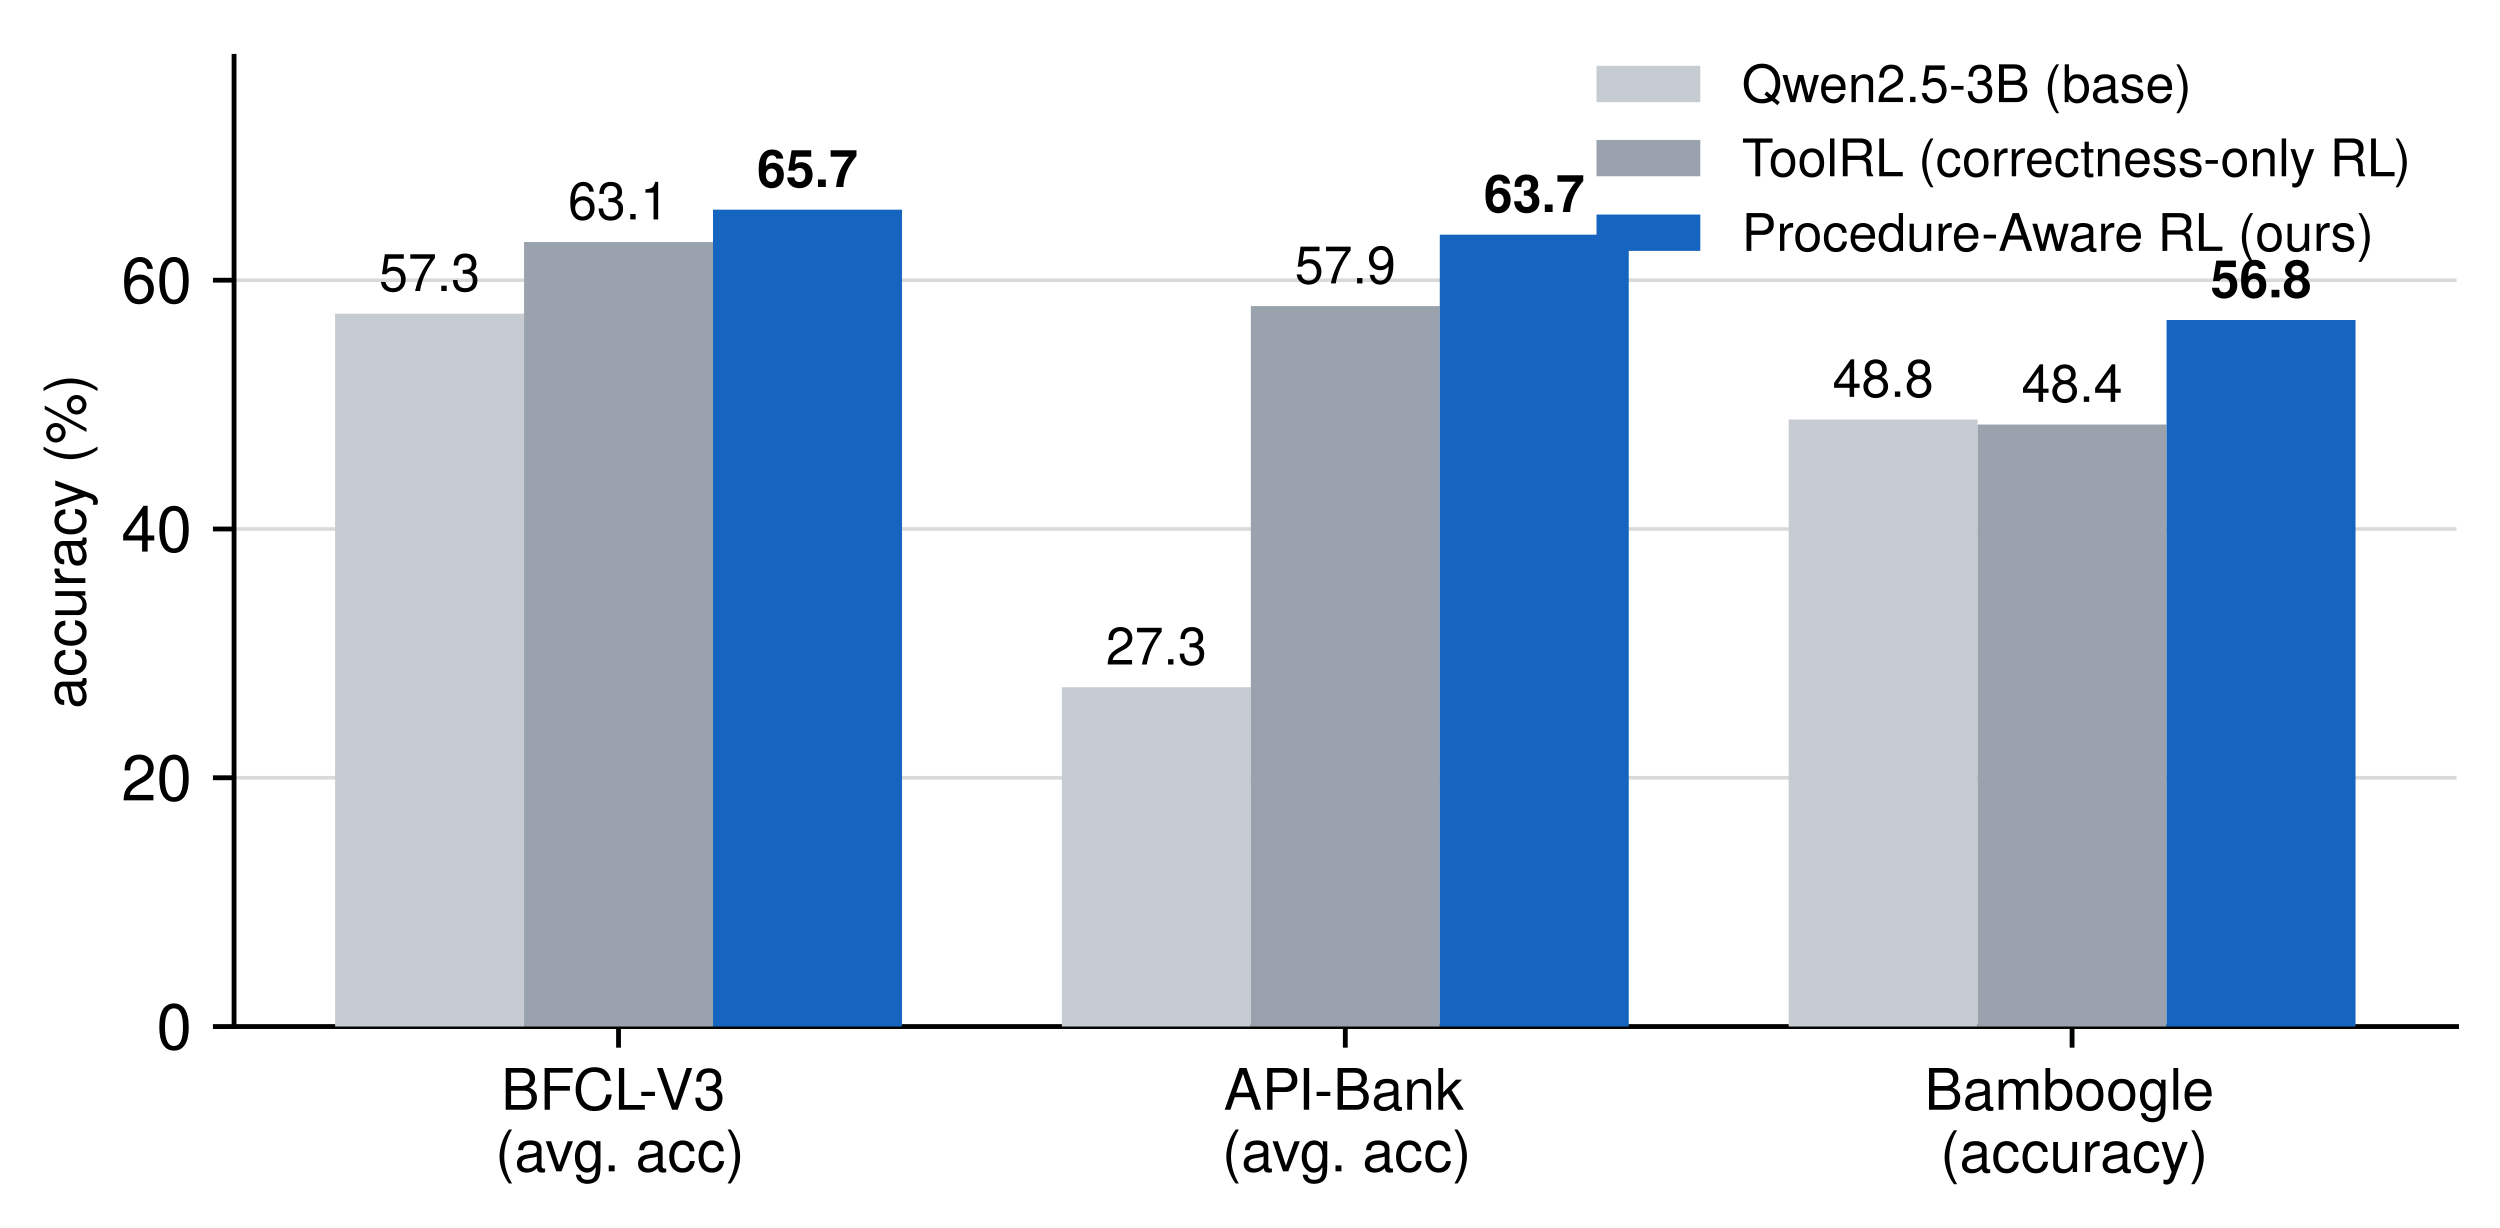
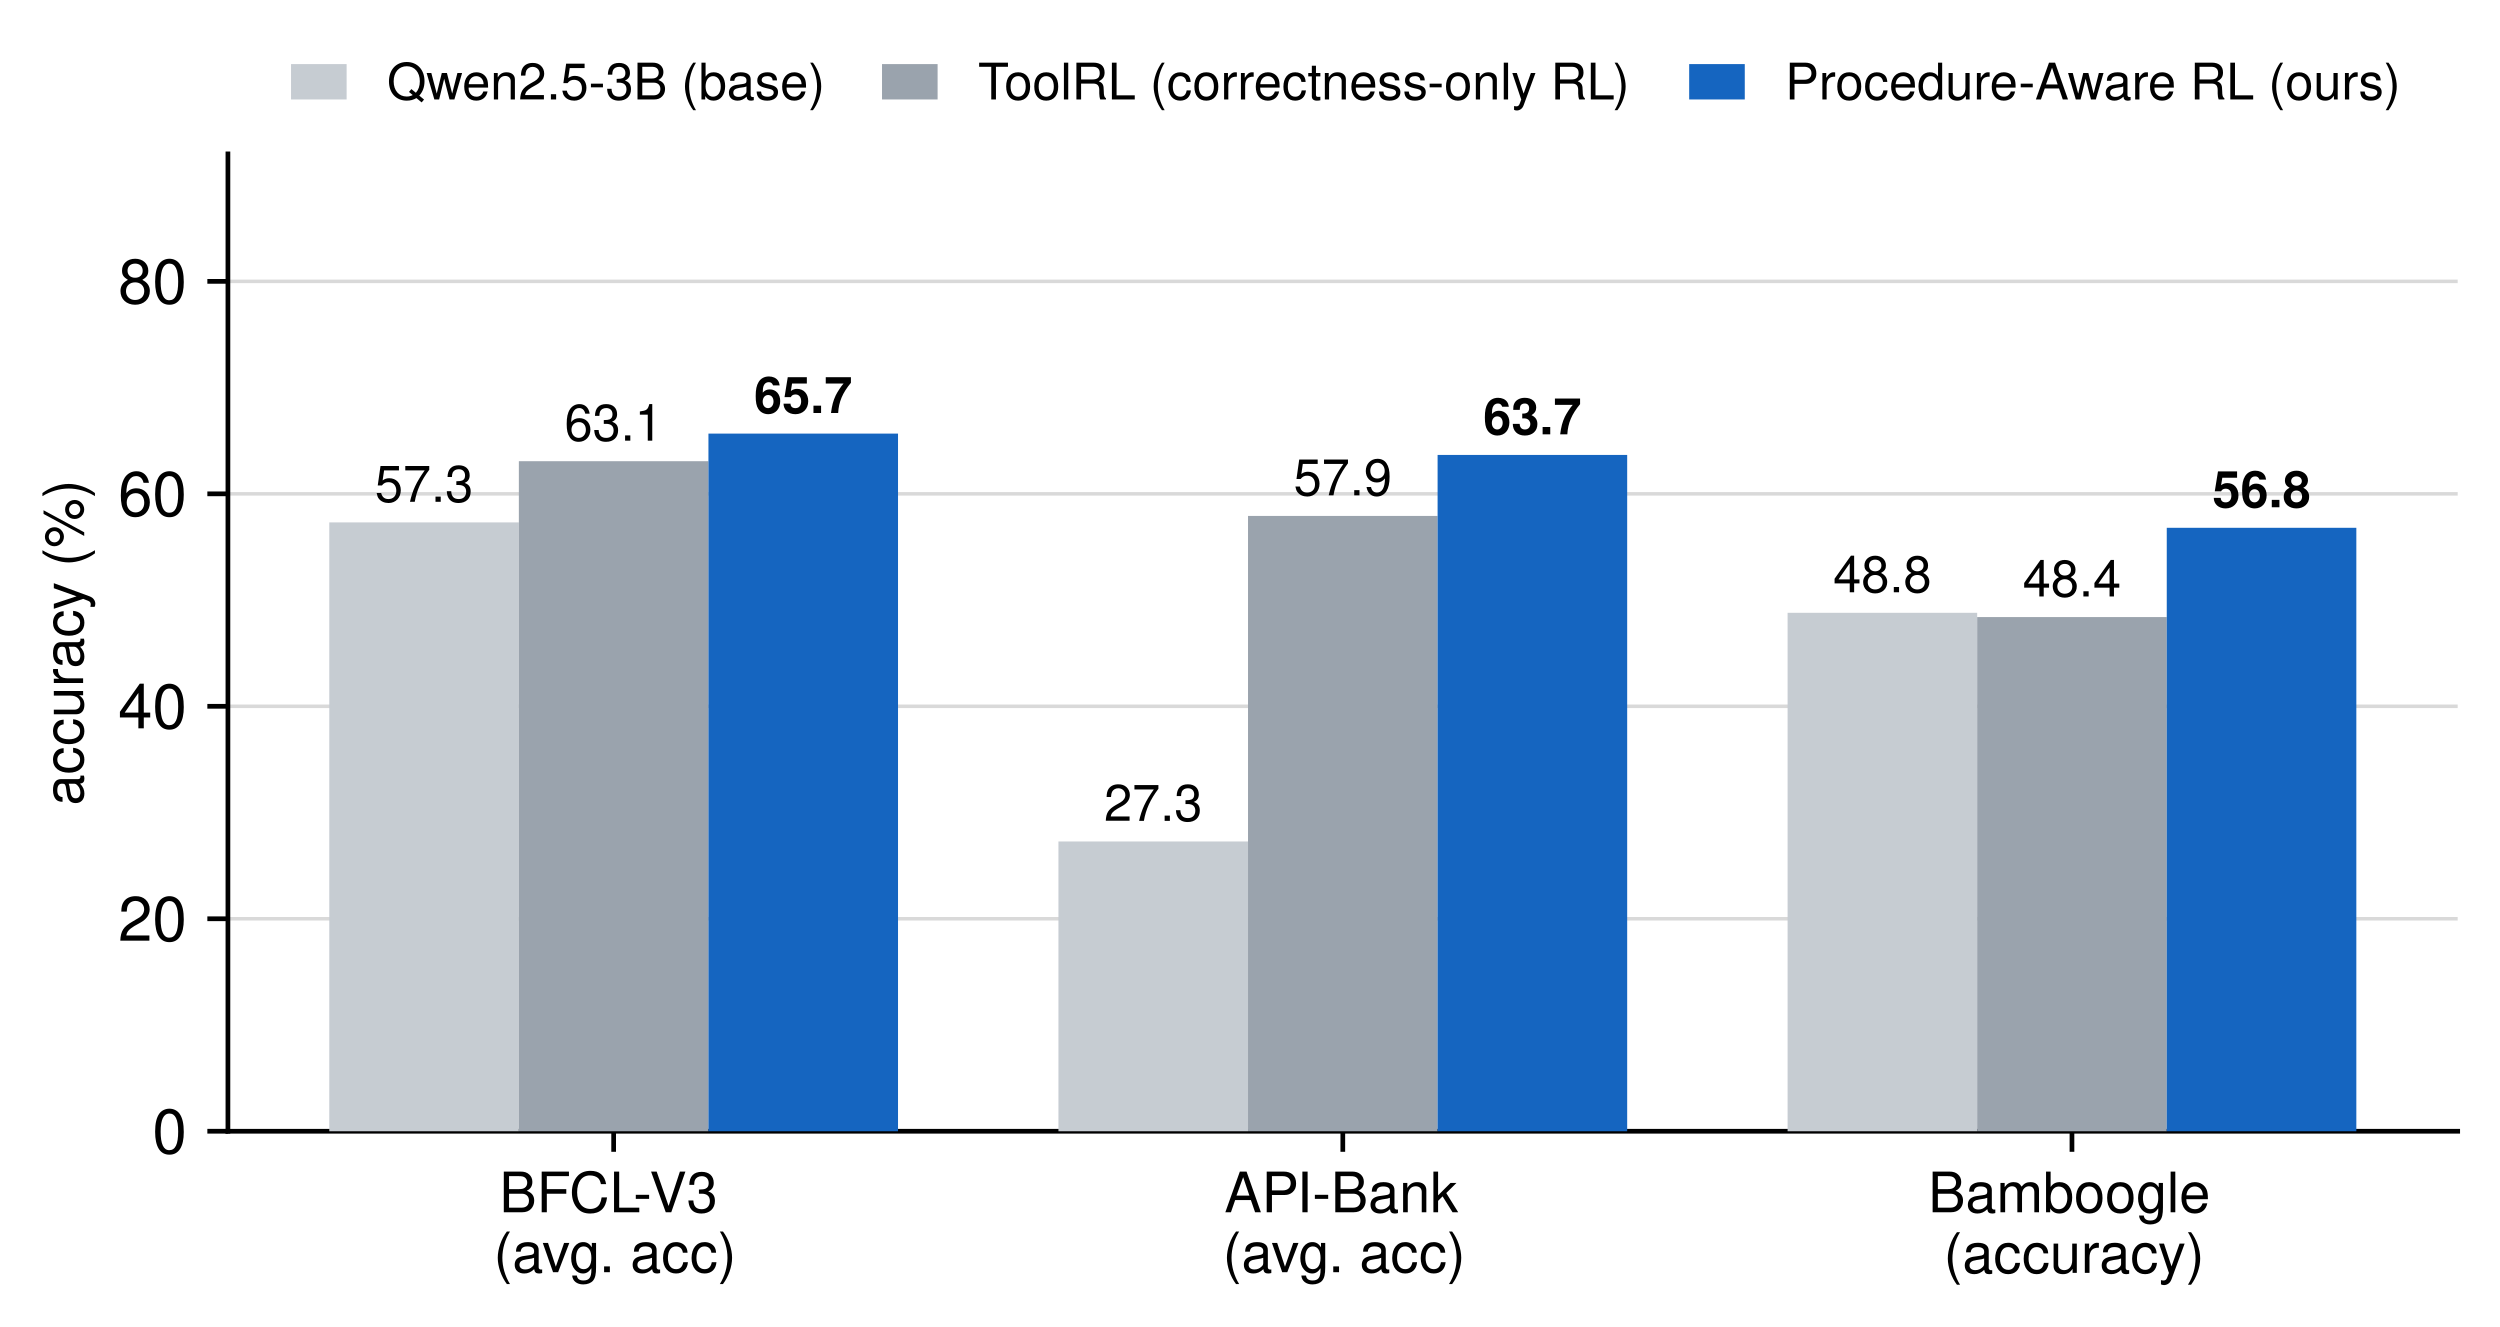
- <svg xmlns="http://www.w3.org/2000/svg" xmlns:xlink="http://www.w3.org/1999/xlink" width="414.265pt" height="203.376pt" viewBox="0 0 414.265 203.376" version="1.1">
+ <svg xmlns="http://www.w3.org/2000/svg" xmlns:xlink="http://www.w3.org/1999/xlink" width="425.425pt" height="225.774pt" viewBox="0 0 425.425 225.774" version="1.1">
  <defs>
    <style type="text/css">*{stroke-linejoin: round; stroke-linecap: butt}</style>
  </defs>
  <g id="figure_1">
    <g id="patch_1">
-       <path d="M 0 203.376  L 414.265 203.376  L 414.265 0  L 0 0  L 0 203.376  z " style="fill: none" />
+       <path d="M 0 225.774  L 425.425 225.774  L 425.425 0  L 0 0  L 0 225.774  z " style="fill: none" />
    </g>
    <g id="axes_1">
      <g id="patch_2">
-         <path d="M 38.785 170.107  L 407.065 170.107  L 407.065 9.331  L 38.785 9.331  L 38.785 170.107  z " style="fill: none" />
+         <path d="M 38.785 192.505  L 418.225 192.505  L 418.225 26.185  L 38.785 26.185  L 38.785 192.505  z " style="fill: none" />
      </g>
      <g id="matplotlib.axis_1">
        <g id="xtick_1">
          <g id="line2d_1">
            <defs>
-               <path id="mf7740534c7" d="M 0 0  L 0 3.5  " style="stroke: currentColor; stroke-width: 0.8" />
+               <path id="md5031206e9" d="M 0 0  L 0 3.5  " style="stroke: currentColor; stroke-width: 0.8" />
            </defs>
            <g>
-               <use xlink:href="#mf7740534c7" x="102.494" y="170.107" style="stroke: currentColor; stroke-width: 0.8" />
+               <use xlink:href="#md5031206e9" x="104.424" y="192.505" style="stroke: currentColor; stroke-width: 0.8" />
            </g>
          </g>
          <g id="text_1">
-             <text style="font-size: 9.5px; font-family: 'Helvetica Neue', 'Helvetica', 'Arial', 'DejaVu Sans', sans-serif" transform="translate(83.05213 183.8906)">BFCL-V3</text>
-             <text style="font-size: 9.5px; font-family: 'Helvetica Neue', 'Helvetica', 'Arial', 'DejaVu Sans', sans-serif" transform="translate(82.08655 194.0951)">(avg. acc)</text>
+             <text style="font-size: 9.5px; font-family: 'Helvetica Neue', 'Helvetica', 'Arial', 'DejaVu Sans', sans-serif" transform="translate(84.98269 206.2884)">BFCL-V3</text>
+             <text style="font-size: 9.5px; font-family: 'Helvetica Neue', 'Helvetica', 'Arial', 'DejaVu Sans', sans-serif" transform="translate(84.0171 216.4929)">(avg. acc)</text>
          </g>
        </g>
        <g id="xtick_2">
          <g id="line2d_2">
            <g>
-               <use xlink:href="#mf7740534c7" x="222.925" y="170.107" style="stroke: currentColor; stroke-width: 0.8" />
+               <use xlink:href="#md5031206e9" x="228.505" y="192.505" style="stroke: currentColor; stroke-width: 0.8" />
            </g>
          </g>
          <g id="text_2">
-             <text style="font-size: 9.5px; font-family: 'Helvetica Neue', 'Helvetica', 'Arial', 'DejaVu Sans', sans-serif" transform="translate(202.7802 183.8906)">API-Bank</text>
-             <text style="font-size: 9.5px; font-family: 'Helvetica Neue', 'Helvetica', 'Arial', 'DejaVu Sans', sans-serif" transform="translate(202.5182 194.0951)">(avg. acc)</text>
+             <text style="font-size: 9.5px; font-family: 'Helvetica Neue', 'Helvetica', 'Arial', 'DejaVu Sans', sans-serif" transform="translate(208.3602 206.2884)">API-Bank</text>
+             <text style="font-size: 9.5px; font-family: 'Helvetica Neue', 'Helvetica', 'Arial', 'DejaVu Sans', sans-serif" transform="translate(208.0982 216.4929)">(avg. acc)</text>
          </g>
        </g>
        <g id="xtick_3">
          <g id="line2d_3">
            <g>
-               <use xlink:href="#mf7740534c7" x="343.357" y="170.107" style="stroke: currentColor; stroke-width: 0.8" />
+               <use xlink:href="#md5031206e9" x="352.586" y="192.505" style="stroke: currentColor; stroke-width: 0.8" />
            </g>
          </g>
          <g id="text_3">
-             <text style="font-size: 9.5px; font-family: 'Helvetica Neue', 'Helvetica', 'Arial', 'DejaVu Sans', sans-serif" transform="translate(318.8983 183.8906)">Bamboogle</text>
-             <text style="font-size: 9.5px; font-family: 'Helvetica Neue', 'Helvetica', 'Arial', 'DejaVu Sans', sans-serif" transform="translate(321.5442 194.2094)">(accuracy)</text>
+             <text style="font-size: 9.5px; font-family: 'Helvetica Neue', 'Helvetica', 'Arial', 'DejaVu Sans', sans-serif" transform="translate(328.1277 206.2884)">Bamboogle</text>
+             <text style="font-size: 9.5px; font-family: 'Helvetica Neue', 'Helvetica', 'Arial', 'DejaVu Sans', sans-serif" transform="translate(330.7736 216.6072)">(accuracy)</text>
          </g>
        </g>
      </g>
      <g id="matplotlib.axis_2">
        <g id="ytick_1">
          <g id="line2d_4">
-             <path d="M 38.785 170.107  L 407.065 170.107  " clip-path="url(#pf4907568db)" style="fill: none; stroke: #d9d9d9; stroke-width: 0.6; stroke-linecap: square" />
+             <path d="M 38.785 192.505  L 418.225 192.505  " clip-path="url(#pa000833240)" style="fill: none; stroke: #d9d9d9; stroke-width: 0.6; stroke-linecap: square" />
          </g>
          <g id="line2d_5">
            <defs>
-               <path id="m29ab4c1975" d="M 0 0  L -3.5 0  " style="stroke: currentColor; stroke-width: 0.8" />
+               <path id="m5b91fb3139" d="M 0 0  L -3.5 0  " style="stroke: currentColor; stroke-width: 0.8" />
            </defs>
            <g>
-               <use xlink:href="#m29ab4c1975" x="38.785" y="170.107" style="stroke: currentColor; stroke-width: 0.8" />
+               <use xlink:href="#m5b91fb3139" x="38.785" y="192.505" style="stroke: currentColor; stroke-width: 0.8" />
            </g>
          </g>
          <g id="text_4">
-             <text style="font-size: 10.5px; font-family: 'Helvetica Neue', 'Helvetica', 'Arial', 'DejaVu Sans', sans-serif; text-anchor: end" x="31.785" y="173.856" transform="rotate(-0 31.78539 173.8559)">0</text>
+             <text style="font-size: 10.5px; font-family: 'Helvetica Neue', 'Helvetica', 'Arial', 'DejaVu Sans', sans-serif; text-anchor: end" x="31.785" y="196.254" transform="rotate(-0 31.78539 196.2536)">0</text>
          </g>
        </g>
        <g id="ytick_2">
          <g id="line2d_6">
-             <path d="M 38.785 128.882  L 407.065 128.882  " clip-path="url(#pf4907568db)" style="fill: none; stroke: #d9d9d9; stroke-width: 0.6; stroke-linecap: square" />
+             <path d="M 38.785 156.348  L 418.225 156.348  " clip-path="url(#pa000833240)" style="fill: none; stroke: #d9d9d9; stroke-width: 0.6; stroke-linecap: square" />
          </g>
          <g id="line2d_7">
            <g>
-               <use xlink:href="#m29ab4c1975" x="38.785" y="128.882" style="stroke: currentColor; stroke-width: 0.8" />
+               <use xlink:href="#m5b91fb3139" x="38.785" y="156.348" style="stroke: currentColor; stroke-width: 0.8" />
            </g>
          </g>
          <g id="text_5">
-             <text style="font-size: 10.5px; font-family: 'Helvetica Neue', 'Helvetica', 'Arial', 'DejaVu Sans', sans-serif; text-anchor: end" x="31.785" y="132.631" transform="rotate(-0 31.78539 132.6313)">20</text>
+             <text style="font-size: 10.5px; font-family: 'Helvetica Neue', 'Helvetica', 'Arial', 'DejaVu Sans', sans-serif; text-anchor: end" x="31.785" y="160.097" transform="rotate(-0 31.78539 160.0971)">20</text>
          </g>
        </g>
        <g id="ytick_3">
          <g id="line2d_8">
-             <path d="M 38.785 87.658  L 407.065 87.658  " clip-path="url(#pf4907568db)" style="fill: none; stroke: #d9d9d9; stroke-width: 0.6; stroke-linecap: square" />
+             <path d="M 38.785 120.192  L 418.225 120.192  " clip-path="url(#pa000833240)" style="fill: none; stroke: #d9d9d9; stroke-width: 0.6; stroke-linecap: square" />
          </g>
          <g id="line2d_9">
            <g>
-               <use xlink:href="#m29ab4c1975" x="38.785" y="87.658" style="stroke: currentColor; stroke-width: 0.8" />
+               <use xlink:href="#m5b91fb3139" x="38.785" y="120.192" style="stroke: currentColor; stroke-width: 0.8" />
            </g>
          </g>
          <g id="text_6">
-             <text style="font-size: 10.5px; font-family: 'Helvetica Neue', 'Helvetica', 'Arial', 'DejaVu Sans', sans-serif; text-anchor: end" x="31.785" y="91.407" transform="rotate(-0 31.78539 91.40664)">40</text>
+             <text style="font-size: 10.5px; font-family: 'Helvetica Neue', 'Helvetica', 'Arial', 'DejaVu Sans', sans-serif; text-anchor: end" x="31.785" y="123.941" transform="rotate(-0 31.78539 123.9406)">40</text>
          </g>
        </g>
        <g id="ytick_4">
          <g id="line2d_10">
-             <path d="M 38.785 46.433  L 407.065 46.433  " clip-path="url(#pf4907568db)" style="fill: none; stroke: #d9d9d9; stroke-width: 0.6; stroke-linecap: square" />
+             <path d="M 38.785 84.035  L 418.225 84.035  " clip-path="url(#pa000833240)" style="fill: none; stroke: #d9d9d9; stroke-width: 0.6; stroke-linecap: square" />
          </g>
          <g id="line2d_11">
            <g>
-               <use xlink:href="#m29ab4c1975" x="38.785" y="46.433" style="stroke: currentColor; stroke-width: 0.8" />
+               <use xlink:href="#m5b91fb3139" x="38.785" y="84.035" style="stroke: currentColor; stroke-width: 0.8" />
            </g>
          </g>
          <g id="text_7">
-             <text style="font-size: 10.5px; font-family: 'Helvetica Neue', 'Helvetica', 'Arial', 'DejaVu Sans', sans-serif; text-anchor: end" x="31.785" y="50.182" transform="rotate(-0 31.78539 50.18202)">60</text>
-           </g>
-         </g>
-         <g id="text_8">
-           <text style="font-size: 9.5px; font-family: 'Helvetica Neue', 'Helvetica', 'Arial', 'DejaVu Sans', sans-serif; text-anchor: middle" x="14.144" y="89.719" transform="rotate(-90 14.14391 89.71904)">accuracy (%)</text>
+             <text style="font-size: 10.5px; font-family: 'Helvetica Neue', 'Helvetica', 'Arial', 'DejaVu Sans', sans-serif; text-anchor: end" x="31.785" y="87.784" transform="rotate(-0 31.78539 87.78406)">60</text>
+           </g>
+         </g>
+         <g id="ytick_5">
+           <g id="line2d_12">
+             <path d="M 38.785 47.879  L 418.225 47.879  " clip-path="url(#pa000833240)" style="fill: none; stroke: #d9d9d9; stroke-width: 0.6; stroke-linecap: square" />
+           </g>
+           <g id="line2d_13">
+             <g>
+               <use xlink:href="#m5b91fb3139" x="38.785" y="47.879" style="stroke: currentColor; stroke-width: 0.8" />
+             </g>
+           </g>
+           <g id="text_8">
+             <text style="font-size: 10.5px; font-family: 'Helvetica Neue', 'Helvetica', 'Arial', 'DejaVu Sans', sans-serif; text-anchor: end" x="31.785" y="51.628" transform="rotate(-0 31.78539 51.62754)">80</text>
+           </g>
+         </g>
+         <g id="text_9">
+           <text style="font-size: 9.5px; font-family: 'Helvetica Neue', 'Helvetica', 'Arial', 'DejaVu Sans', sans-serif; text-anchor: middle" x="14.144" y="109.345" transform="rotate(-90 14.14391 109.3448)">accuracy (%)</text>
        </g>
      </g>
      <g id="patch_3">
-         <path d="M 38.785 170.107  L 38.785 9.331  " style="fill: none; stroke: currentColor; stroke-width: 0.8; stroke-linejoin: miter; stroke-linecap: square" />
+         <path d="M 38.785 192.505  L 38.785 26.185  " style="fill: none; stroke: currentColor; stroke-width: 0.8; stroke-linejoin: miter; stroke-linecap: square" />
      </g>
      <g id="patch_4">
-         <path d="M 38.785 170.107  L 407.065 170.107  " style="fill: none; stroke: currentColor; stroke-width: 0.8; stroke-linejoin: miter; stroke-linecap: square" />
+         <path d="M 38.785 192.505  L 418.225 192.505  " style="fill: none; stroke: currentColor; stroke-width: 0.8; stroke-linejoin: miter; stroke-linecap: square" />
      </g>
      <g id="patch_5">
-         <path d="M 55.525 170.107  L 86.838 170.107  L 86.838 51.978  L 55.525 51.978  z " clip-path="url(#pf4907568db)" style="fill: #c6ccd2" />
+         <path d="M 56.033 192.505  L 88.294 192.505  L 88.294 88.898  L 56.033 88.898  z " clip-path="url(#pa000833240)" style="fill: #c6ccd2" />
      </g>
      <g id="patch_6">
-         <path d="M 175.957 170.107  L 207.269 170.107  L 207.269 113.877  L 175.957 113.877  z " clip-path="url(#pf4907568db)" style="fill: #c6ccd2" />
+         <path d="M 180.114 192.505  L 212.375 192.505  L 212.375 143.187  L 180.114 143.187  z " clip-path="url(#pa000833240)" style="fill: #c6ccd2" />
      </g>
      <g id="patch_7">
-         <path d="M 296.389 170.107  L 327.701 170.107  L 327.701 69.519  L 296.389 69.519  z " clip-path="url(#pf4907568db)" style="fill: #c6ccd2" />
-       </g>
-       <g id="text_9">
-         <text style="font-size: 8.6px; font-family: 'Helvetica Neue', 'Helvetica', 'Arial', 'DejaVu Sans', sans-serif; text-anchor: middle" x="71.182" y="48.222" transform="rotate(-0 71.18151 48.22221)">57.3</text>
+         <path d="M 304.195 192.505  L 336.456 192.505  L 336.456 104.283  L 304.195 104.283  z " clip-path="url(#pa000833240)" style="fill: #c6ccd2" />
      </g>
      <g id="text_10">
-         <text style="font-size: 8.6px; font-family: 'Helvetica Neue', 'Helvetica', 'Arial', 'DejaVu Sans', sans-serif; text-anchor: middle" x="191.613" y="110.121" transform="rotate(-0 191.6132 110.121)">27.3</text>
+         <text style="font-size: 8.6px; font-family: 'Helvetica Neue', 'Helvetica', 'Arial', 'DejaVu Sans', sans-serif; text-anchor: middle" x="72.163" y="85.396" transform="rotate(-0 72.16321 85.39599)">57.3</text>
      </g>
      <g id="text_11">
-         <text style="font-size: 8.6px; font-family: 'Helvetica Neue', 'Helvetica', 'Arial', 'DejaVu Sans', sans-serif; text-anchor: middle" x="312.045" y="65.763" transform="rotate(-0 312.0448 65.76328)">48.8</text>
+         <text style="font-size: 8.6px; font-family: 'Helvetica Neue', 'Helvetica', 'Arial', 'DejaVu Sans', sans-serif; text-anchor: middle" x="196.244" y="139.685" transform="rotate(-0 196.2443 139.685)">27.3</text>
+       </g>
+       <g id="text_12">
+         <text style="font-size: 8.6px; font-family: 'Helvetica Neue', 'Helvetica', 'Arial', 'DejaVu Sans', sans-serif; text-anchor: middle" x="320.325" y="100.781" transform="rotate(-0 320.3254 100.7806)">48.8</text>
      </g>
      <g id="patch_8">
-         <path d="M 86.838 170.107  L 118.15 170.107  L 118.15 40.105  L 86.838 40.105  z " clip-path="url(#pf4907568db)" style="fill: #9aa3ad" />
+         <path d="M 88.294 192.505  L 120.555 192.505  L 120.555 78.485  L 88.294 78.485  z " clip-path="url(#pa000833240)" style="fill: #9aa3ad" />
      </g>
      <g id="patch_9">
-         <path d="M 207.269 170.107  L 238.582 170.107  L 238.582 50.721  L 207.269 50.721  z " clip-path="url(#pf4907568db)" style="fill: #9aa3ad" />
+         <path d="M 212.375 192.505  L 244.636 192.505  L 244.636 87.796  L 212.375 87.796  z " clip-path="url(#pa000833240)" style="fill: #9aa3ad" />
      </g>
      <g id="patch_10">
-         <path d="M 327.701 170.107  L 359.013 170.107  L 359.013 70.343  L 327.701 70.343  z " clip-path="url(#pf4907568db)" style="fill: #9aa3ad" />
-       </g>
-       <g id="text_12">
-         <text style="font-size: 8.6px; font-family: 'Helvetica Neue', 'Helvetica', 'Arial', 'DejaVu Sans', sans-serif; text-anchor: middle" x="102.494" y="36.35" transform="rotate(-0 102.4937 36.34952)">63.1</text>
+         <path d="M 336.456 192.505  L 368.717 192.505  L 368.717 105.006  L 336.456 105.006  z " clip-path="url(#pa000833240)" style="fill: #9aa3ad" />
      </g>
      <g id="text_13">
-         <text style="font-size: 8.6px; font-family: 'Helvetica Neue', 'Helvetica', 'Arial', 'DejaVu Sans', sans-serif; text-anchor: middle" x="222.925" y="46.965" transform="rotate(-0 222.9254 46.96485)">57.9</text>
+         <text style="font-size: 8.6px; font-family: 'Helvetica Neue', 'Helvetica', 'Arial', 'DejaVu Sans', sans-serif; text-anchor: middle" x="104.424" y="74.983" transform="rotate(-0 104.4243 74.98291)">63.1</text>
      </g>
      <g id="text_14">
-         <text style="font-size: 8.6px; font-family: 'Helvetica Neue', 'Helvetica', 'Arial', 'DejaVu Sans', sans-serif; text-anchor: middle" x="343.357" y="66.588" transform="rotate(-0 343.357 66.58777)">48.4</text>
+         <text style="font-size: 8.6px; font-family: 'Helvetica Neue', 'Helvetica', 'Arial', 'DejaVu Sans', sans-serif; text-anchor: middle" x="228.505" y="84.293" transform="rotate(-0 228.5054 84.29322)">57.9</text>
+       </g>
+       <g id="text_15">
+         <text style="font-size: 8.6px; font-family: 'Helvetica Neue', 'Helvetica', 'Arial', 'DejaVu Sans', sans-serif; text-anchor: middle" x="352.586" y="101.504" transform="rotate(-0 352.5865 101.5037)">48.4</text>
      </g>
      <g id="patch_11">
-         <path d="M 118.15 170.107  L 149.462 170.107  L 149.462 34.746  L 118.15 34.746  z " clip-path="url(#pf4907568db)" style="fill: #1565c0" />
+         <path d="M 120.555 192.505  L 152.816 192.505  L 152.816 73.785  L 120.555 73.785  z " clip-path="url(#pa000833240)" style="fill: #1565c0" />
      </g>
      <g id="patch_12">
-         <path d="M 238.582 170.107  L 269.894 170.107  L 269.894 38.889  L 238.582 38.889  z " clip-path="url(#pf4907568db)" style="fill: #1565c0" />
+         <path d="M 244.636 192.505  L 276.897 192.505  L 276.897 77.419  L 244.636 77.419  z " clip-path="url(#pa000833240)" style="fill: #1565c0" />
      </g>
      <g id="patch_13">
-         <path d="M 359.013 170.107  L 390.325 170.107  L 390.325 53.029  L 359.013 53.029  z " clip-path="url(#pf4907568db)" style="fill: #1565c0" />
-       </g>
-       <g id="text_15">
-         <text style="font-weight: 700; font-size: 8.6px; font-family: 'Helvetica Neue', 'Helvetica', 'Arial', 'DejaVu Sans', sans-serif; text-anchor: middle" x="133.806" y="30.99" transform="rotate(-0 133.806 30.99032)">65.7</text>
+         <path d="M 368.717 192.505  L 400.978 192.505  L 400.978 89.82  L 368.717 89.82  z " clip-path="url(#pa000833240)" style="fill: #1565c0" />
      </g>
      <g id="text_16">
-         <text style="font-weight: 700; font-size: 8.6px; font-family: 'Helvetica Neue', 'Helvetica', 'Arial', 'DejaVu Sans', sans-serif; text-anchor: middle" x="254.238" y="35.133" transform="rotate(-0 254.2376 35.13339)">63.7</text>
+         <text style="font-weight: 700; font-size: 8.6px; font-family: 'Helvetica Neue', 'Helvetica', 'Arial', 'DejaVu Sans', sans-serif; text-anchor: middle" x="136.685" y="70.283" transform="rotate(-0 136.6854 70.28257)">65.7</text>
      </g>
      <g id="text_17">
-         <text style="font-weight: 700; font-size: 8.6px; font-family: 'Helvetica Neue', 'Helvetica', 'Arial', 'DejaVu Sans', sans-serif; text-anchor: middle" x="374.669" y="49.273" transform="rotate(-0 374.6693 49.27343)">56.8</text>
+         <text style="font-weight: 700; font-size: 8.6px; font-family: 'Helvetica Neue', 'Helvetica', 'Arial', 'DejaVu Sans', sans-serif; text-anchor: middle" x="260.766" y="73.916" transform="rotate(-0 260.7665 73.9163)">63.7</text>
+       </g>
+       <g id="text_18">
+         <text style="font-weight: 700; font-size: 8.6px; font-family: 'Helvetica Neue', 'Helvetica', 'Arial', 'DejaVu Sans', sans-serif; text-anchor: middle" x="384.848" y="86.318" transform="rotate(-0 384.8476 86.31798)">56.8</text>
      </g>
      <g id="legend_1">
        <g id="patch_14">
-           <path d="M 264.55 16.926  L 281.75 16.926  L 281.75 10.906  L 264.55 10.906  z " style="fill: #c6ccd2" />
-         </g>
-         <g id="text_18">
-           <text style="font-size: 8.6px; font-family: 'Helvetica Neue', 'Helvetica', 'Arial', 'DejaVu Sans', sans-serif; text-anchor: start" x="288.63" y="16.926" transform="rotate(-0 288.63 16.92606)">Qwen2.5-3B (base)</text>
+           <path d="M 49.525 16.926  L 58.985 16.926  L 58.985 10.906  L 49.525 10.906  z " style="fill: #c6ccd2" />
+         </g>
+         <g id="text_19">
+           <text style="font-size: 8.6px; font-family: 'Helvetica Neue', 'Helvetica', 'Arial', 'DejaVu Sans', sans-serif; text-anchor: start" x="65.865" y="16.926" transform="rotate(-0 65.86461 16.92606)">Qwen2.5-3B (base)</text>
        </g>
        <g id="patch_15">
-           <path d="M 264.55 29.207  L 281.75 29.207  L 281.75 23.187  L 264.55 23.187  z " style="fill: #9aa3ad" />
-         </g>
-         <g id="text_19">
-           <text style="font-size: 8.6px; font-family: 'Helvetica Neue', 'Helvetica', 'Arial', 'DejaVu Sans', sans-serif; text-anchor: start" x="288.63" y="29.207" transform="rotate(-0 288.63 29.20659)">ToolRL (correctness-only RL)</text>
+           <path d="M 150.092 16.926  L 159.552 16.926  L 159.552 10.906  L 150.092 10.906  z " style="fill: #9aa3ad" />
+         </g>
+         <g id="text_20">
+           <text style="font-size: 8.6px; font-family: 'Helvetica Neue', 'Helvetica', 'Arial', 'DejaVu Sans', sans-serif; text-anchor: start" x="166.432" y="16.926" transform="rotate(-0 166.4322 16.92606)">ToolRL (correctness-only RL)</text>
        </g>
        <g id="patch_16">
-           <path d="M 264.55 41.573  L 281.75 41.573  L 281.75 35.553  L 264.55 35.553  z " style="fill: #1565c0" />
-         </g>
-         <g id="text_20">
-           <text style="font-size: 8.6px; font-family: 'Helvetica Neue', 'Helvetica', 'Arial', 'DejaVu Sans', sans-serif; text-anchor: start" x="288.63" y="41.573" transform="rotate(-0 288.63 41.57312)">Procedure-Aware RL (ours)</text>
+           <path d="M 287.448 16.926  L 296.908 16.926  L 296.908 10.906  L 287.448 10.906  z " style="fill: #1565c0" />
+         </g>
+         <g id="text_21">
+           <text style="font-size: 8.6px; font-family: 'Helvetica Neue', 'Helvetica', 'Arial', 'DejaVu Sans', sans-serif; text-anchor: start" x="303.788" y="16.926" transform="rotate(-0 303.7876 16.92606)">Procedure-Aware RL (ours)</text>
        </g>
      </g>
    </g>
  </g>
  <defs>
-     <clipPath id="pf4907568db">
-       <rect x="38.785" y="9.331" width="368.28" height="160.776" />
+     <clipPath id="pa000833240">
+       <rect x="38.785" y="26.185" width="379.44" height="166.32" />
    </clipPath>
  </defs>
</svg>
